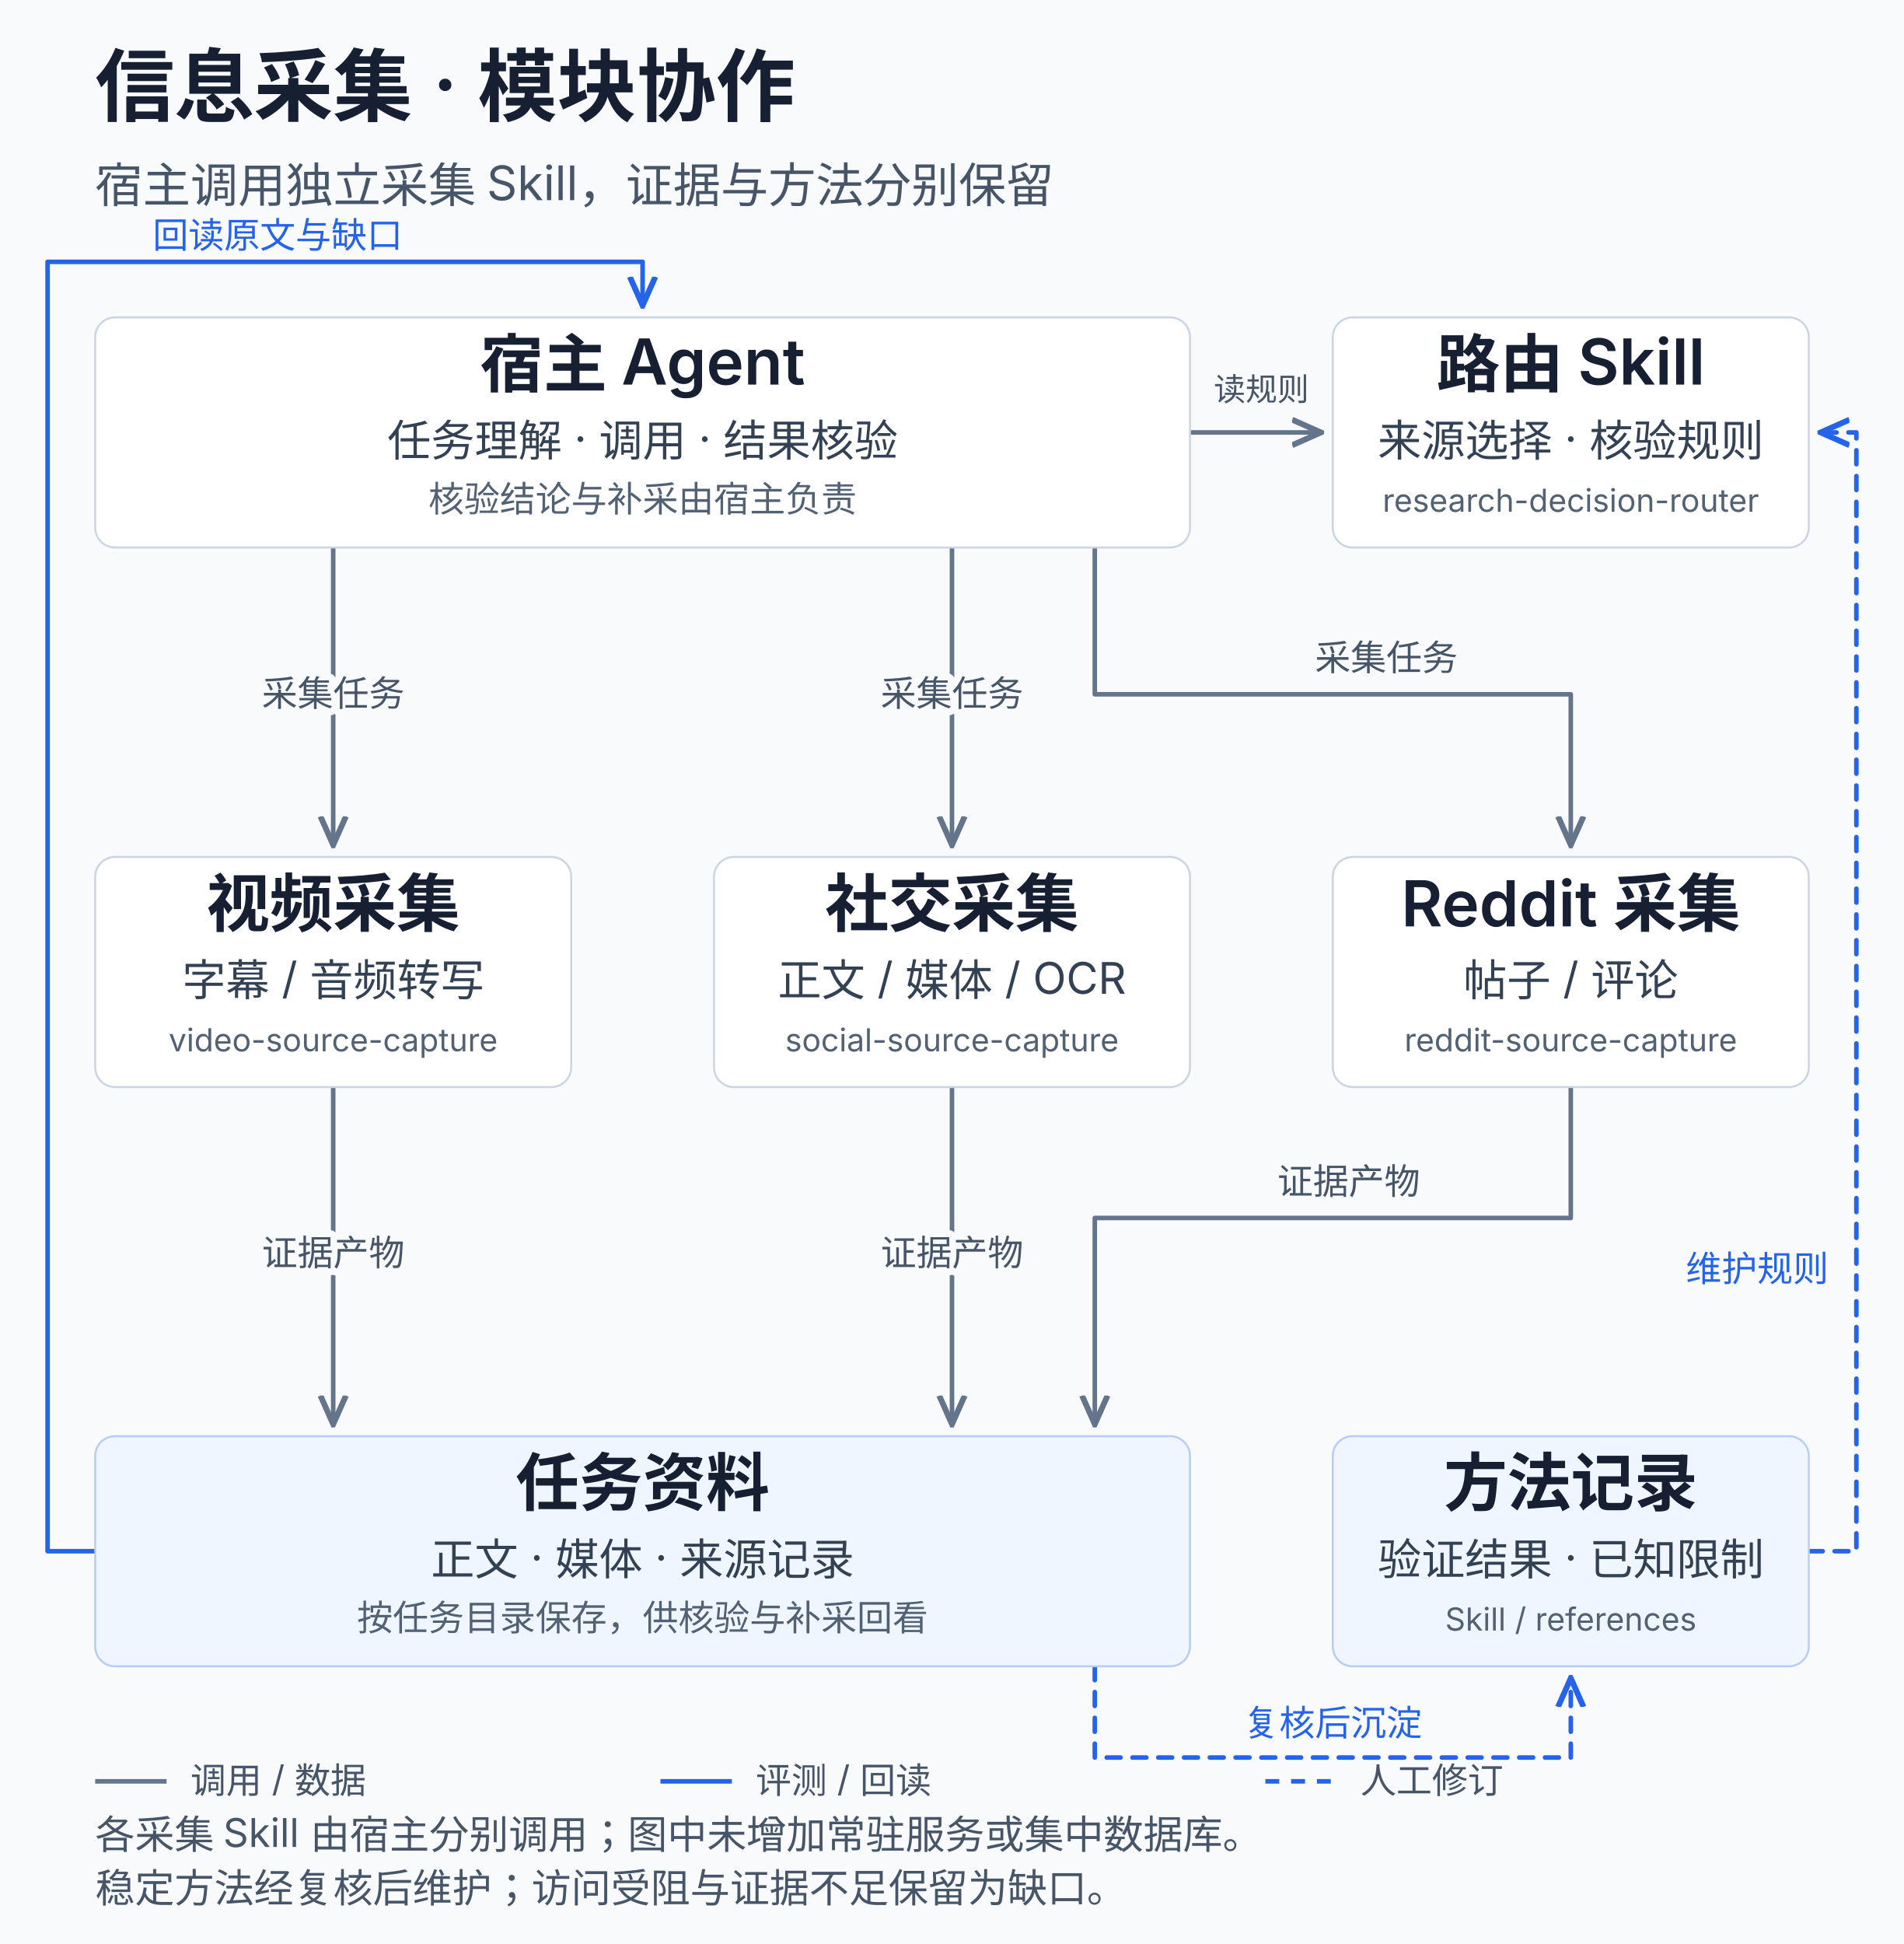
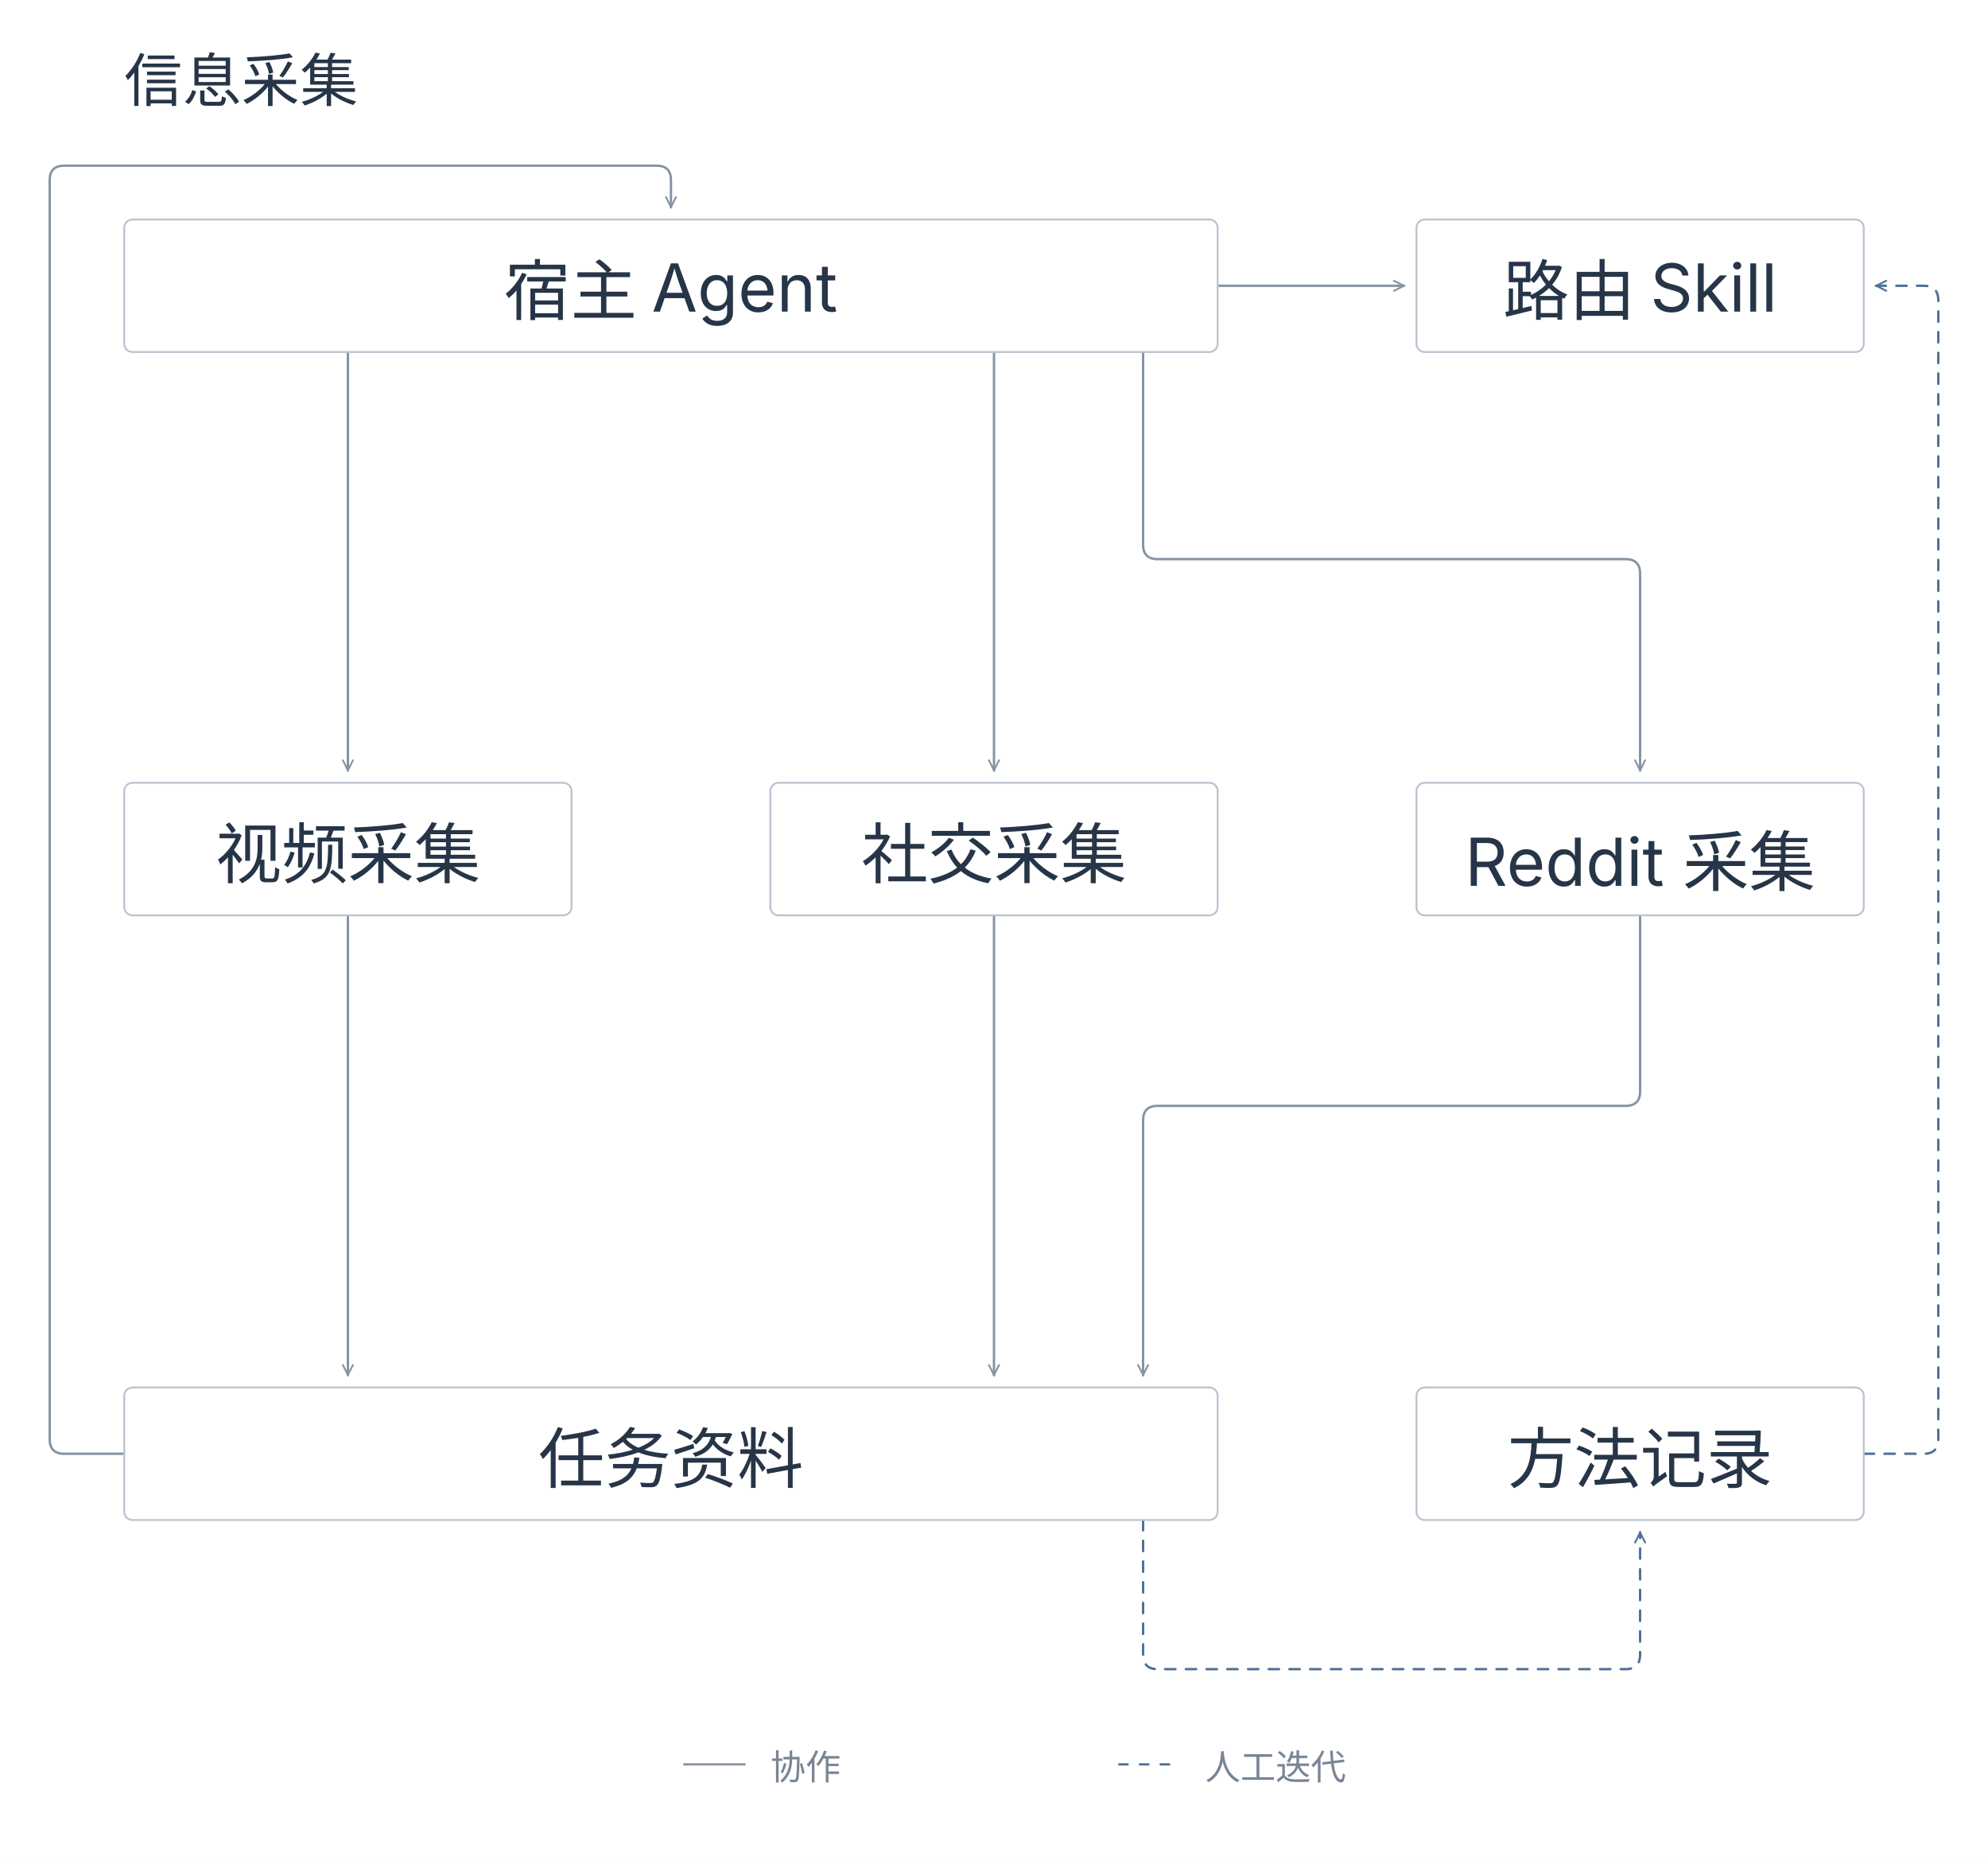
- <svg xmlns="http://www.w3.org/2000/svg" width="960" height="980" viewBox="0 0 960 980" role="img" aria-labelledby="title desc" lang="zh">
+ <svg xmlns="http://www.w3.org/2000/svg" width="960" height="900" viewBox="0 0 960 900" role="img" aria-labelledby="title desc" lang="zh">
  <defs>
-     <marker id="gray" viewBox="0 0 10 10" refX="9" refY="5" markerWidth="7" markerHeight="7" orient="auto-start-reverse">
-       <path d="M 0 1 L 9 5 L 0 9" fill="none" stroke="#64748b" stroke-width="1.8" />
+     <marker id="gray" viewBox="0 0 8 8" refX="7" refY="4" markerWidth="6" markerHeight="6" orient="auto-start-reverse">
+       <path d="M 1 1 L 7 4 L 1 7" fill="none" stroke="#8693a3" stroke-width="1" />
    </marker>
-     <marker id="blue" viewBox="0 0 10 10" refX="9" refY="5" markerWidth="7" markerHeight="7" orient="auto-start-reverse">
-       <path d="M 0 1 L 9 5 L 0 9" fill="none" stroke="#2563eb" stroke-width="1.8" />
+     <marker id="blue" viewBox="0 0 8 8" refX="7" refY="4" markerWidth="6" markerHeight="6" orient="auto-start-reverse">
+       <path d="M 1 1 L 7 4 L 1 7" fill="none" stroke="#526f96" stroke-width="1" />
    </marker>
  </defs>
-   <rect width="960" height="980" fill="#f8fafc" />
+   <rect width="960" height="900" fill="#ffffff" />
  <g font-family="system-ui, -apple-system, BlinkMacSystemFont, Segoe UI, PingFang SC, Microsoft YaHei, sans-serif">
-     <text x="48" y="58" font-size="40" fill="#172033" text-anchor="start" font-weight="600">信息采集 · 模块协作</text>
-     <text x="48" y="102" font-size="24" fill="#475569" text-anchor="start" font-weight="400">宿主调用独立采集 Skill，证据与方法分别保留</text>
-     <path d="M 600 218 H 666" fill="none" stroke="#f8fafc" stroke-width="8" stroke-linejoin="round" />
-     <path d="M 600 218 H 666" fill="none" stroke="#64748b" stroke-width="2.3" stroke-linejoin="round" stroke-linecap="round" marker-end="url(#gray)" />
-     <path d="M 168 276 V 426" fill="none" stroke="#f8fafc" stroke-width="8" stroke-linejoin="round" />
-     <path d="M 168 276 V 426" fill="none" stroke="#64748b" stroke-width="2.3" stroke-linejoin="round" stroke-linecap="round" marker-end="url(#gray)" />
-     <path d="M 480 276 V 426" fill="none" stroke="#f8fafc" stroke-width="8" stroke-linejoin="round" />
-     <path d="M 480 276 V 426" fill="none" stroke="#64748b" stroke-width="2.3" stroke-linejoin="round" stroke-linecap="round" marker-end="url(#gray)" />
-     <path d="M 552 276 V 350 H 792 V 426" fill="none" stroke="#f8fafc" stroke-width="8" stroke-linejoin="round" />
-     <path d="M 552 276 V 350 H 792 V 426" fill="none" stroke="#64748b" stroke-width="2.3" stroke-linejoin="round" stroke-linecap="round" marker-end="url(#gray)" />
-     <path d="M 168 548 V 718" fill="none" stroke="#f8fafc" stroke-width="8" stroke-linejoin="round" />
-     <path d="M 168 548 V 718" fill="none" stroke="#64748b" stroke-width="2.3" stroke-linejoin="round" stroke-linecap="round" marker-end="url(#gray)" />
-     <path d="M 480 548 V 718" fill="none" stroke="#f8fafc" stroke-width="8" stroke-linejoin="round" />
-     <path d="M 480 548 V 718" fill="none" stroke="#64748b" stroke-width="2.3" stroke-linejoin="round" stroke-linecap="round" marker-end="url(#gray)" />
-     <path d="M 792 548 V 614 H 552 V 718" fill="none" stroke="#f8fafc" stroke-width="8" stroke-linejoin="round" />
-     <path d="M 792 548 V 614 H 552 V 718" fill="none" stroke="#64748b" stroke-width="2.3" stroke-linejoin="round" stroke-linecap="round" marker-end="url(#gray)" />
-     <path d="M 48 782 H 24 V 132 H 324 V 154" fill="none" stroke="#f8fafc" stroke-width="8" stroke-linejoin="round" />
-     <path d="M 48 782 H 24 V 132 H 324 V 154" fill="none" stroke="#2563eb" stroke-width="2.3" stroke-linejoin="round" stroke-linecap="round" marker-end="url(#blue)" />
-     <path d="M 552 840 V 886 H 792 V 846" fill="none" stroke="#f8fafc" stroke-width="8" stroke-linejoin="round" />
-     <path d="M 552 840 V 886 H 792 V 846" fill="none" stroke="#2563eb" stroke-width="2.3" stroke-linejoin="round" stroke-linecap="round" stroke-dasharray="7 6" marker-end="url(#blue)" />
-     <path d="M 912 782 H 936 V 218 H 918" fill="none" stroke="#f8fafc" stroke-width="8" stroke-linejoin="round" />
-     <path d="M 912 782 H 936 V 218 H 918" fill="none" stroke="#2563eb" stroke-width="2.3" stroke-linejoin="round" stroke-linecap="round" stroke-dasharray="7 6" marker-end="url(#blue)" />
+     <text x="60" y="49" font-size="28" font-weight="500" letter-spacing=".3" fill="#263547">信息采集</text>
+     <path d="M 588 138 L 678 138" fill="none" stroke="#ffffff" stroke-width="5" stroke-linecap="round" stroke-linejoin="round" />
+     <path d="M 588 138 L 678 138" fill="none" stroke="#8693a3" stroke-width="1.15" vector-effect="non-scaling-stroke" stroke-linecap="round" stroke-linejoin="round" marker-end="url(#gray)" />
+     <path d="M 168 170 L 168 372" fill="none" stroke="#ffffff" stroke-width="5" stroke-linecap="round" stroke-linejoin="round" />
+     <path d="M 168 170 L 168 372" fill="none" stroke="#8693a3" stroke-width="1.15" vector-effect="non-scaling-stroke" stroke-linecap="round" stroke-linejoin="round" marker-end="url(#gray)" />
+     <path d="M 480 170 L 480 372" fill="none" stroke="#ffffff" stroke-width="5" stroke-linecap="round" stroke-linejoin="round" />
+     <path d="M 480 170 L 480 372" fill="none" stroke="#8693a3" stroke-width="1.15" vector-effect="non-scaling-stroke" stroke-linecap="round" stroke-linejoin="round" marker-end="url(#gray)" />
+     <path d="M 552 170 L 552 263 Q 552 270 559 270 L 785 270 Q 792 270 792 277 L 792 372" fill="none" stroke="#ffffff" stroke-width="5" stroke-linecap="round" stroke-linejoin="round" />
+     <path d="M 552 170 L 552 263 Q 552 270 559 270 L 785 270 Q 792 270 792 277 L 792 372" fill="none" stroke="#8693a3" stroke-width="1.15" vector-effect="non-scaling-stroke" stroke-linecap="round" stroke-linejoin="round" marker-end="url(#gray)" />
+     <path d="M 168 442 L 168 664" fill="none" stroke="#ffffff" stroke-width="5" stroke-linecap="round" stroke-linejoin="round" />
+     <path d="M 168 442 L 168 664" fill="none" stroke="#8693a3" stroke-width="1.15" vector-effect="non-scaling-stroke" stroke-linecap="round" stroke-linejoin="round" marker-end="url(#gray)" />
+     <path d="M 480 442 L 480 664" fill="none" stroke="#ffffff" stroke-width="5" stroke-linecap="round" stroke-linejoin="round" />
+     <path d="M 480 442 L 480 664" fill="none" stroke="#8693a3" stroke-width="1.15" vector-effect="non-scaling-stroke" stroke-linecap="round" stroke-linejoin="round" marker-end="url(#gray)" />
+     <path d="M 792 442 L 792 527 Q 792 534 785 534 L 559 534 Q 552 534 552 541 L 552 664" fill="none" stroke="#ffffff" stroke-width="5" stroke-linecap="round" stroke-linejoin="round" />
+     <path d="M 792 442 L 792 527 Q 792 534 785 534 L 559 534 Q 552 534 552 541 L 552 664" fill="none" stroke="#8693a3" stroke-width="1.15" vector-effect="non-scaling-stroke" stroke-linecap="round" stroke-linejoin="round" marker-end="url(#gray)" />
+     <path d="M 60 702 L 31 702 Q 24 702 24 695 L 24 87 Q 24 80 31 80 L 317 80 Q 324 80 324 87 L 324 100" fill="none" stroke="#ffffff" stroke-width="5" stroke-linecap="round" stroke-linejoin="round" />
+     <path d="M 60 702 L 31 702 Q 24 702 24 695 L 24 87 Q 24 80 31 80 L 317 80 Q 324 80 324 87 L 324 100" fill="none" stroke="#8693a3" stroke-width="1.15" vector-effect="non-scaling-stroke" stroke-linecap="round" stroke-linejoin="round" marker-end="url(#gray)" />
+     <path d="M 552 734 L 552 799 Q 552 806 559 806 L 785 806 Q 792 806 792 799 L 792 740" fill="none" stroke="#ffffff" stroke-width="5" stroke-linecap="round" stroke-linejoin="round" />
+     <path d="M 552 734 L 552 799 Q 552 806 559 806 L 785 806 Q 792 806 792 799 L 792 740" fill="none" stroke="#526f96" stroke-width="1.15" vector-effect="non-scaling-stroke" stroke-linecap="round" stroke-linejoin="round" stroke-dasharray="5 5" marker-end="url(#blue)" />
+     <path d="M 900 702 L 929 702 Q 936 702 936 695 L 936 145 Q 936 138 929 138 L 906 138" fill="none" stroke="#ffffff" stroke-width="5" stroke-linecap="round" stroke-linejoin="round" />
+     <path d="M 900 702 L 929 702 Q 936 702 936 695 L 936 145 Q 936 138 929 138 L 906 138" fill="none" stroke="#526f96" stroke-width="1.15" vector-effect="non-scaling-stroke" stroke-linecap="round" stroke-linejoin="round" stroke-dasharray="5 5" marker-end="url(#blue)" />
    <g class="module" data-module="宿主 Agent">
-       <rect x="48" y="160" width="552" height="116" rx="10" fill="#ffffff" stroke="#cbd5e1" />
-       <text x="324.0" y="195" font-size="32" fill="#172033" text-anchor="middle" font-weight="600">宿主 Agent</text>
-       <text x="324.0" y="230" font-size="22" fill="#334155" text-anchor="middle" font-weight="400">任务理解 · 调用 · 结果核验</text>
-       <text x="324.0" y="258" font-size="18" fill="#526174" text-anchor="middle" font-weight="400">核验结论与补采由宿主负责</text>
+       <rect x="60" y="106" width="528" height="64" rx="4" fill="#ffffff" stroke="#b9c4d0" stroke-width=".9" vector-effect="non-scaling-stroke" />
+       <text x="324" y="138" text-anchor="middle" dominant-baseline="central" font-size="32" font-weight="400" fill="#263547">宿主 Agent</text>
    </g>
    <g class="module" data-module="路由 Skill">
-       <rect x="672" y="160" width="240" height="116" rx="10" fill="#ffffff" stroke="#cbd5e1" />
-       <text x="792.0" y="195" font-size="32" fill="#172033" text-anchor="middle" font-weight="600">路由 Skill</text>
-       <text x="792.0" y="230" font-size="22" fill="#334155" text-anchor="middle" font-weight="400">来源选择 · 核验规则</text>
-       <text x="792.0" y="258" font-size="16" fill="#526174" text-anchor="middle" font-weight="400">research-decision-router</text>
+       <rect x="684" y="106" width="216" height="64" rx="4" fill="#ffffff" stroke="#b9c4d0" stroke-width=".9" vector-effect="non-scaling-stroke" />
+       <text x="792" y="138" text-anchor="middle" dominant-baseline="central" font-size="32" font-weight="400" fill="#263547">路由 Skill</text>
    </g>
    <g class="module" data-module="视频采集">
-       <rect x="48" y="432" width="240" height="116" rx="10" fill="#ffffff" stroke="#cbd5e1" />
-       <text x="168.0" y="467" font-size="32" fill="#172033" text-anchor="middle" font-weight="600">视频采集</text>
-       <text x="168.0" y="502" font-size="22" fill="#334155" text-anchor="middle" font-weight="400">字幕 / 音频转写</text>
-       <text x="168.0" y="530" font-size="16" fill="#526174" text-anchor="middle" font-weight="400">video-source-capture</text>
+       <rect x="60" y="378" width="216" height="64" rx="4" fill="#ffffff" stroke="#b9c4d0" stroke-width=".9" vector-effect="non-scaling-stroke" />
+       <text x="168" y="410" text-anchor="middle" dominant-baseline="central" font-size="32" font-weight="400" fill="#263547">视频采集</text>
    </g>
    <g class="module" data-module="社交采集">
-       <rect x="360" y="432" width="240" height="116" rx="10" fill="#ffffff" stroke="#cbd5e1" />
-       <text x="480.0" y="467" font-size="32" fill="#172033" text-anchor="middle" font-weight="600">社交采集</text>
-       <text x="480.0" y="502" font-size="22" fill="#334155" text-anchor="middle" font-weight="400">正文 / 媒体 / OCR</text>
-       <text x="480.0" y="530" font-size="16" fill="#526174" text-anchor="middle" font-weight="400">social-source-capture</text>
+       <rect x="372" y="378" width="216" height="64" rx="4" fill="#ffffff" stroke="#b9c4d0" stroke-width=".9" vector-effect="non-scaling-stroke" />
+       <text x="480" y="410" text-anchor="middle" dominant-baseline="central" font-size="32" font-weight="400" fill="#263547">社交采集</text>
    </g>
    <g class="module" data-module="Reddit 采集">
-       <rect x="672" y="432" width="240" height="116" rx="10" fill="#ffffff" stroke="#cbd5e1" />
-       <text x="792.0" y="467" font-size="32" fill="#172033" text-anchor="middle" font-weight="600">Reddit 采集</text>
-       <text x="792.0" y="502" font-size="22" fill="#334155" text-anchor="middle" font-weight="400">帖子 / 评论</text>
-       <text x="792.0" y="530" font-size="16" fill="#526174" text-anchor="middle" font-weight="400">reddit-source-capture</text>
+       <rect x="684" y="378" width="216" height="64" rx="4" fill="#ffffff" stroke="#b9c4d0" stroke-width=".9" vector-effect="non-scaling-stroke" />
+       <text x="792" y="410" text-anchor="middle" dominant-baseline="central" font-size="32" font-weight="400" fill="#263547">Reddit 采集</text>
    </g>
    <g class="module" data-module="任务资料">
-       <rect x="48" y="724" width="552" height="116" rx="10" fill="#eff6ff" stroke="#b7cdf8" />
-       <text x="324.0" y="759" font-size="32" fill="#172033" text-anchor="middle" font-weight="600">任务资料</text>
-       <text x="324.0" y="794" font-size="22" fill="#334155" text-anchor="middle" font-weight="400">正文 · 媒体 · 来源记录</text>
-       <text x="324.0" y="822" font-size="18" fill="#526174" text-anchor="middle" font-weight="400">按任务目录保存，供核验与补采回看</text>
+       <rect x="60" y="670" width="528" height="64" rx="4" fill="#ffffff" stroke="#b9c4d0" stroke-width=".9" vector-effect="non-scaling-stroke" />
+       <text x="324" y="702" text-anchor="middle" dominant-baseline="central" font-size="32" font-weight="400" fill="#263547">任务资料</text>
    </g>
    <g class="module" data-module="方法记录">
-       <rect x="672" y="724" width="240" height="116" rx="10" fill="#eff6ff" stroke="#b7cdf8" />
-       <text x="792.0" y="759" font-size="32" fill="#172033" text-anchor="middle" font-weight="600">方法记录</text>
-       <text x="792.0" y="794" font-size="22" fill="#334155" text-anchor="middle" font-weight="400">验证结果 · 已知限制</text>
-       <text x="792.0" y="822" font-size="16" fill="#526174" text-anchor="middle" font-weight="400">Skill / references</text>
+       <rect x="684" y="670" width="216" height="64" rx="4" fill="#ffffff" stroke="#b9c4d0" stroke-width=".9" vector-effect="non-scaling-stroke" />
+       <text x="792" y="702" text-anchor="middle" dominant-baseline="central" font-size="32" font-weight="400" fill="#263547">方法记录</text>
    </g>
-     <g class="edge-label">
-       <text x="636" y="202" font-size="16" text-anchor="middle" fill="#475569" stroke="#f8fafc" stroke-width="7" stroke-linejoin="round" paint-order="stroke fill">读规则</text>
+     <g aria-label="图例">
+       <line x1="330" y1="852" x2="360" y2="852" stroke="#8693a3" stroke-width="1.1" vector-effect="non-scaling-stroke" />
+       <text x="372" y="852" dominant-baseline="central" font-size="17" fill="#798595">协作</text>
+       <line x1="540" y1="852" x2="570" y2="852" stroke="#526f96" stroke-width="1.1" vector-effect="non-scaling-stroke" stroke-dasharray="5 5" />
+       <text x="582" y="852" dominant-baseline="central" font-size="17" fill="#798595">人工迭代</text>
    </g>
-     <g class="edge-label">
-       <text x="168" y="356" font-size="18" text-anchor="middle" fill="#475569" stroke="#f8fafc" stroke-width="7" stroke-linejoin="round" paint-order="stroke fill">采集任务</text>
-     </g>
-     <g class="edge-label">
-       <text x="480" y="356" font-size="18" text-anchor="middle" fill="#475569" stroke="#f8fafc" stroke-width="7" stroke-linejoin="round" paint-order="stroke fill">采集任务</text>
-     </g>
-     <g class="edge-label">
-       <text x="699" y="338" font-size="18" text-anchor="middle" fill="#475569" stroke="#f8fafc" stroke-width="7" stroke-linejoin="round" paint-order="stroke fill">采集任务</text>
-     </g>
-     <g class="edge-label">
-       <text x="168" y="638" font-size="18" text-anchor="middle" fill="#475569" stroke="#f8fafc" stroke-width="7" stroke-linejoin="round" paint-order="stroke fill">证据产物</text>
-     </g>
-     <g class="edge-label">
-       <text x="480" y="638" font-size="18" text-anchor="middle" fill="#475569" stroke="#f8fafc" stroke-width="7" stroke-linejoin="round" paint-order="stroke fill">证据产物</text>
-     </g>
-     <g class="edge-label">
-       <text x="680" y="602" font-size="18" text-anchor="middle" fill="#475569" stroke="#f8fafc" stroke-width="7" stroke-linejoin="round" paint-order="stroke fill">证据产物</text>
-     </g>
-     <g class="edge-label">
-       <text x="140" y="125" font-size="18" text-anchor="middle" fill="#2563eb" stroke="#f8fafc" stroke-width="7" stroke-linejoin="round" paint-order="stroke fill">回读原文与缺口</text>
-     </g>
-     <g class="edge-label">
-       <text x="672" y="875" font-size="18" text-anchor="middle" fill="#2563eb" stroke="#f8fafc" stroke-width="7" stroke-linejoin="round" paint-order="stroke fill">复核后沉淀</text>
-     </g>
-     <g class="edge-label">
-       <text x="922" y="646" font-size="18" text-anchor="end" fill="#2563eb" stroke="#f8fafc" stroke-width="7" stroke-linejoin="round" paint-order="stroke fill">维护规则</text>
-     </g>
-     <line x1="48" y1="898" x2="84" y2="898" stroke="#64748b" stroke-width="2.3" />
-     <text x="96" y="904" font-size="18" fill="#475569" text-anchor="start" font-weight="400">调用 / 数据</text>
-     <line x1="333" y1="898" x2="369" y2="898" stroke="#2563eb" stroke-width="2.3" />
-     <text x="381" y="904" font-size="18" fill="#475569" text-anchor="start" font-weight="400">评测 / 回读</text>
-     <line x1="638" y1="898" x2="674" y2="898" stroke="#2563eb" stroke-width="2.3" stroke-dasharray="7 6" />
-     <text x="686" y="904" font-size="18" fill="#475569" text-anchor="start" font-weight="400">人工修订</text>
-     <text x="48" y="932" font-size="20" fill="#475569" text-anchor="start" font-weight="400">各采集 Skill 由宿主分别调用；图中未增加常驻服务或集中数据库。</text>
-     <text x="48" y="959" font-size="20" fill="#475569" text-anchor="start" font-weight="400">稳定方法经复核后维护；访问受阻与证据不足保留为缺口。</text>
  </g>
</svg>
